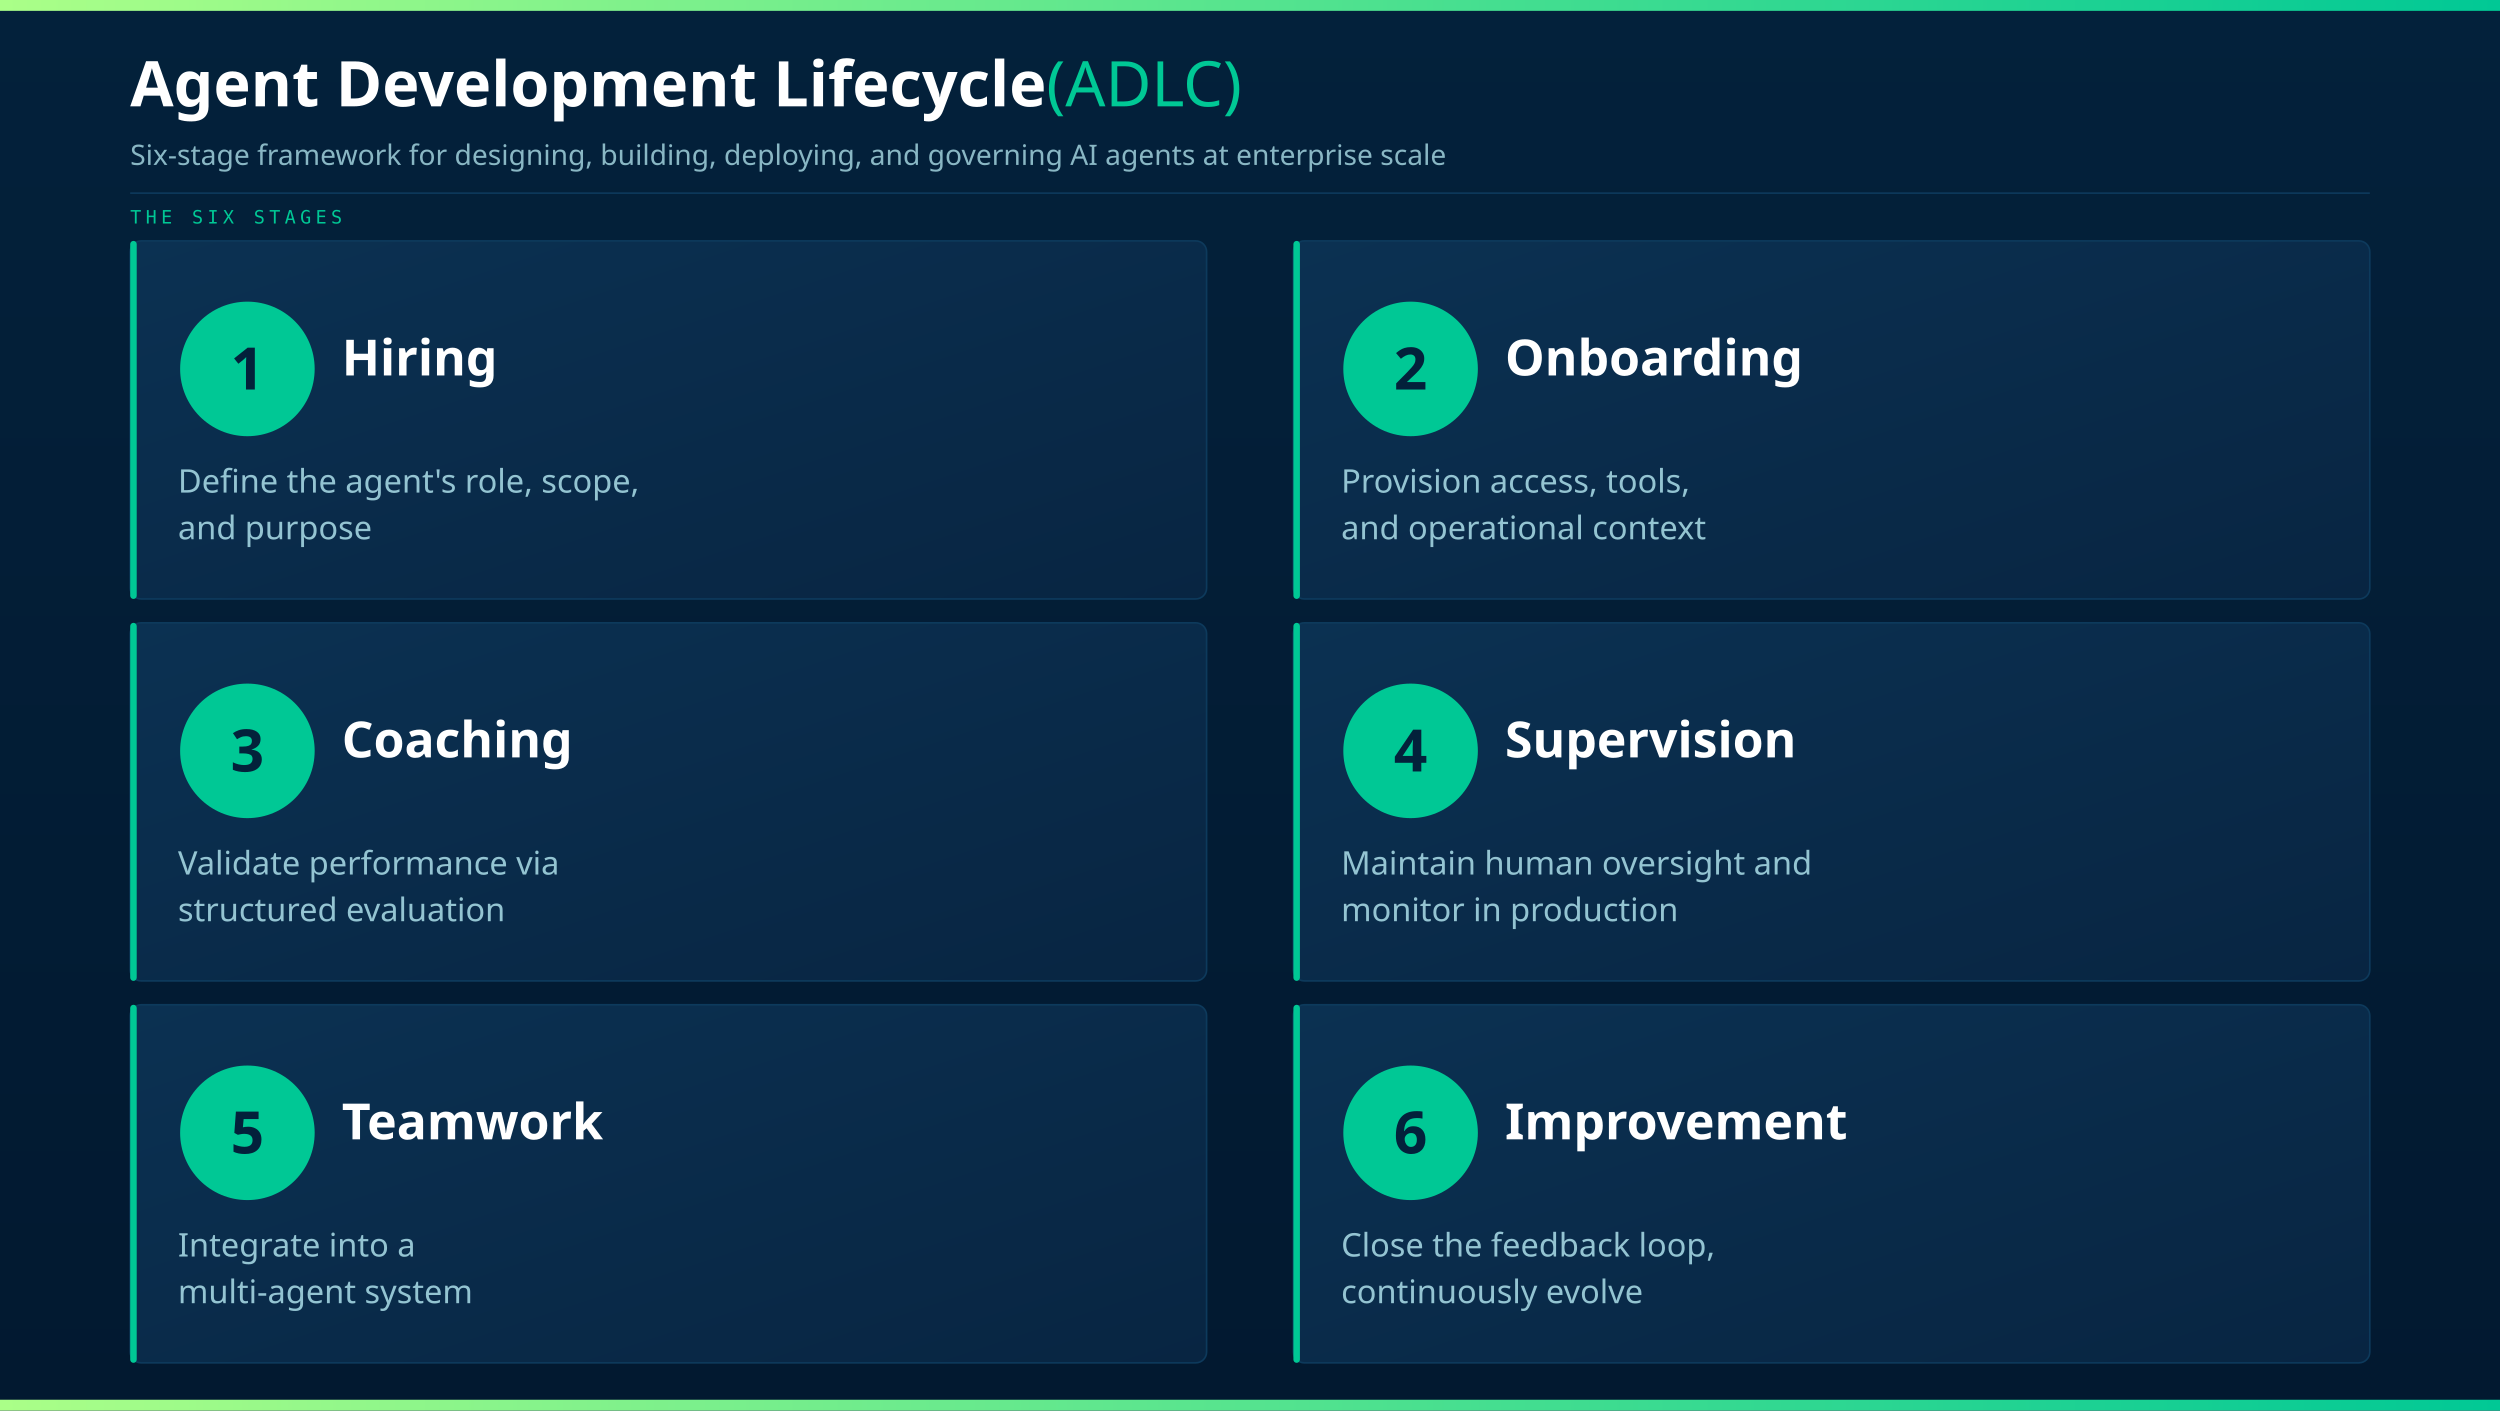
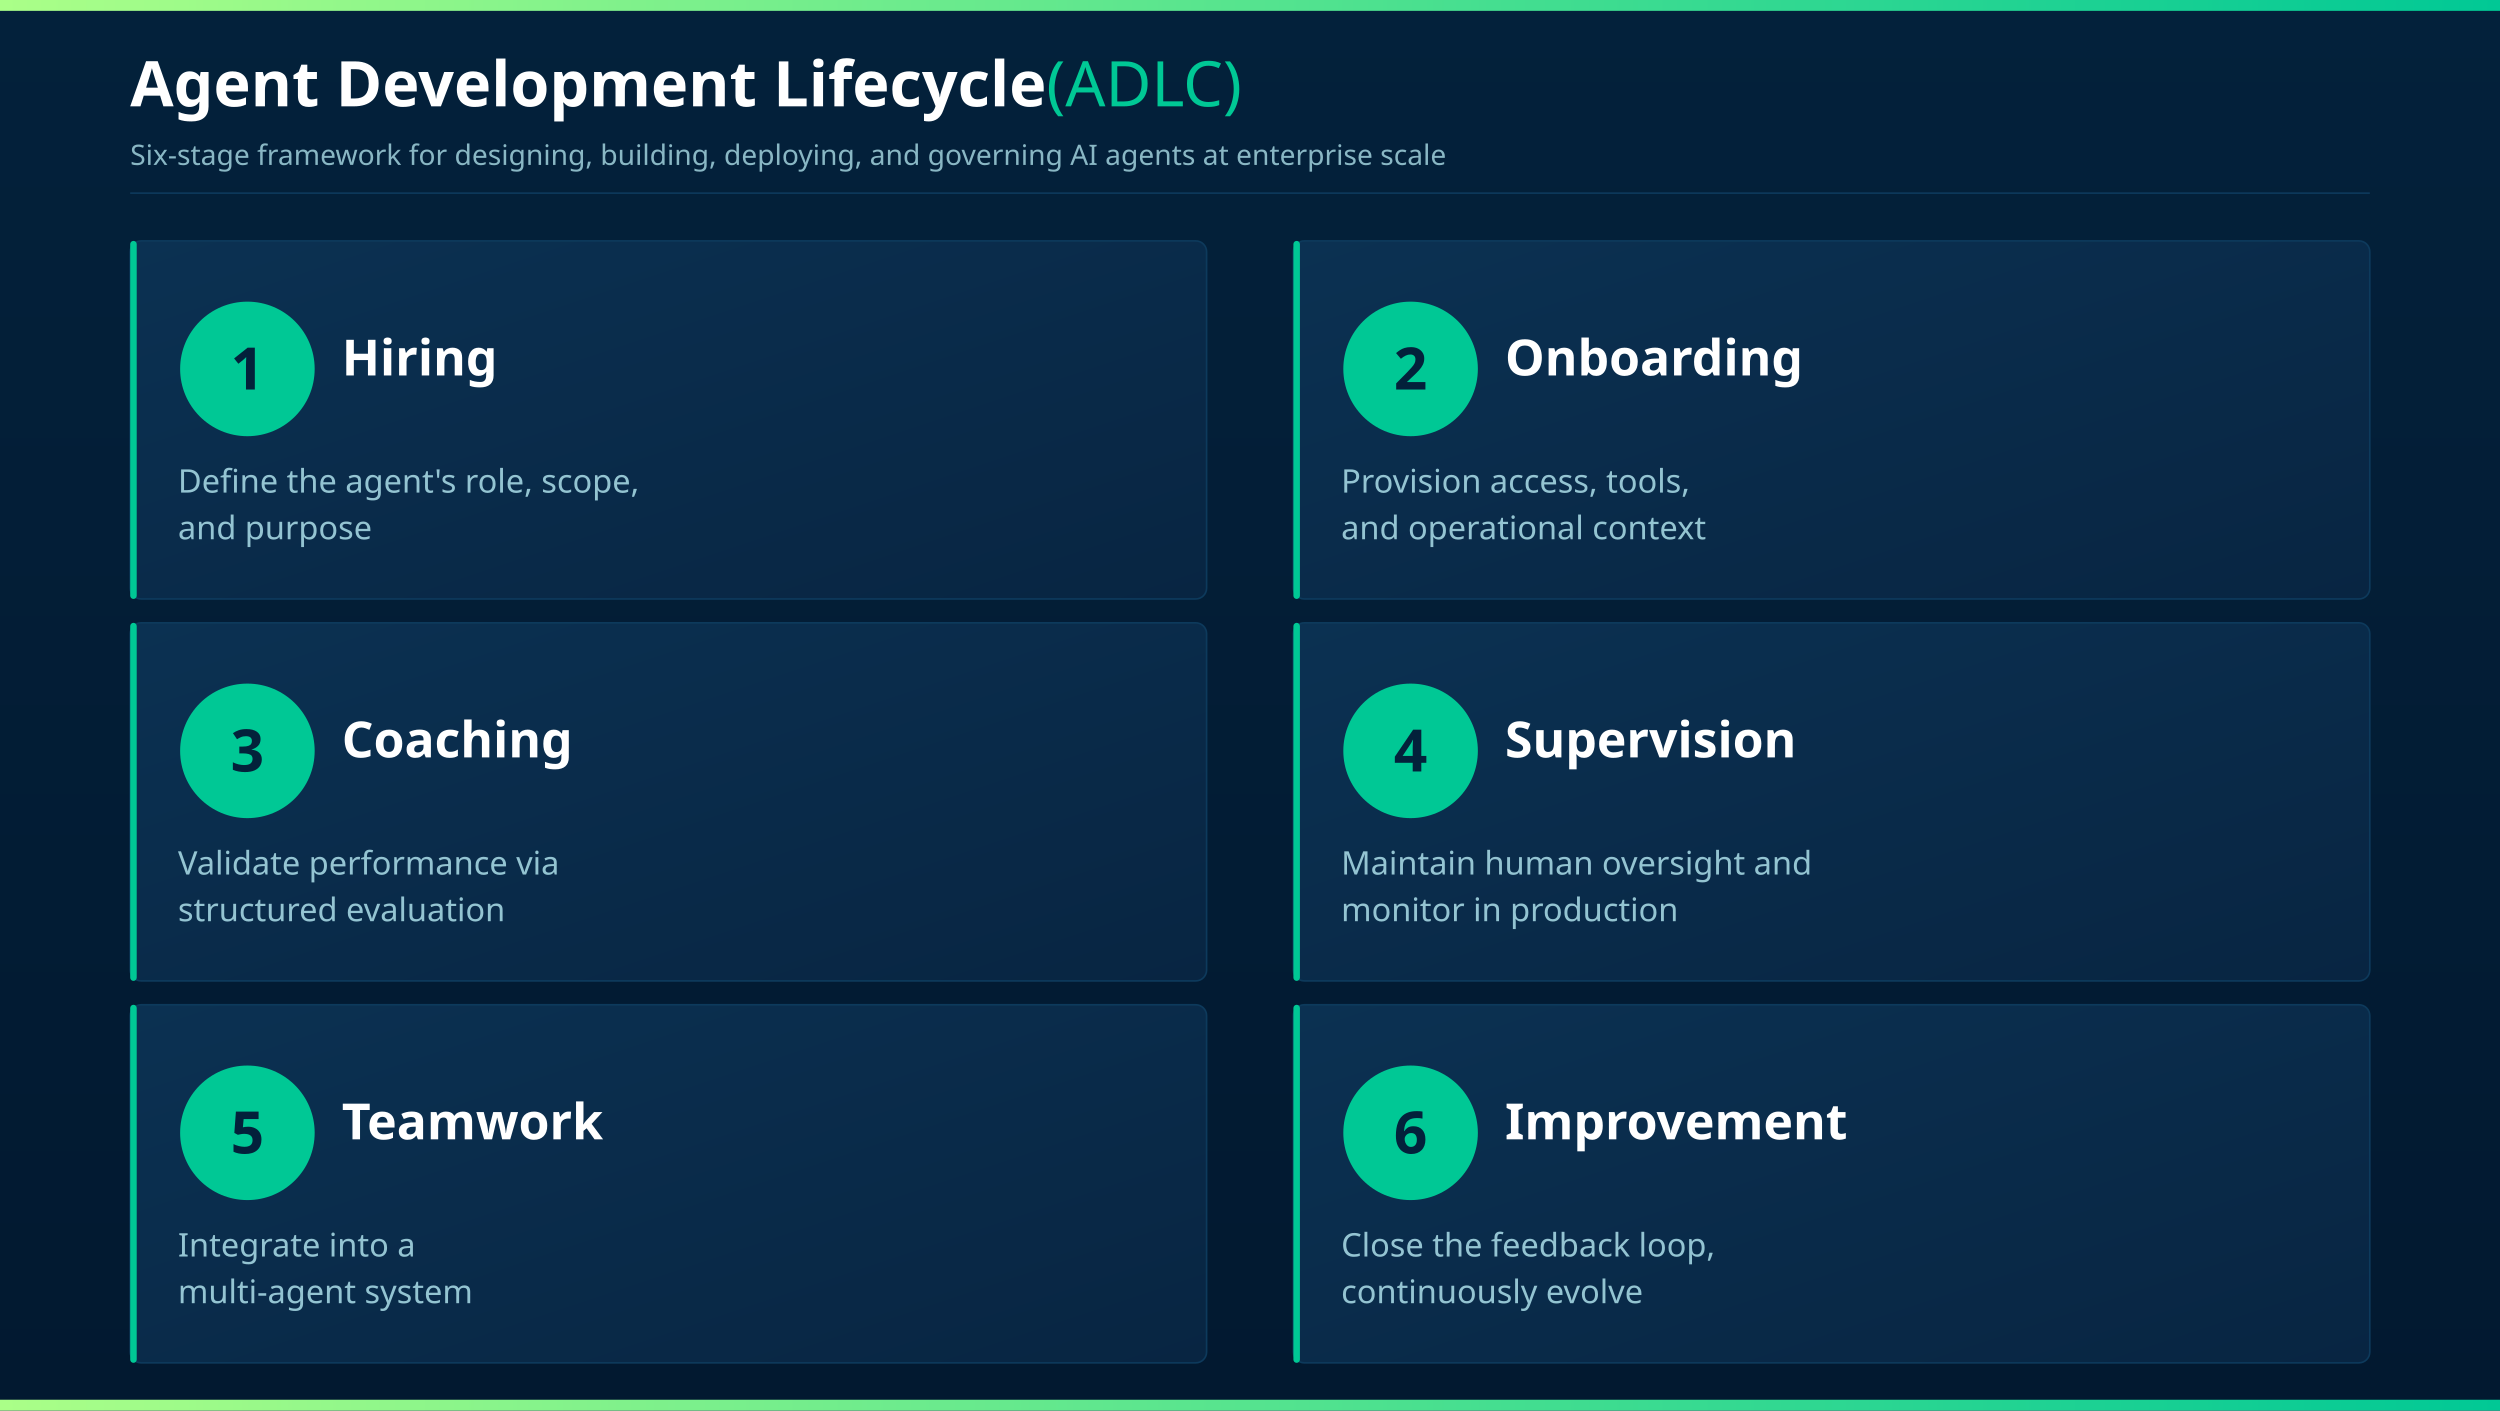
<svg xmlns="http://www.w3.org/2000/svg" width="2304" height="1300" viewBox="0 0 2304 1300">
  <defs>
    <linearGradient id="bgGrad" x1="0" y1="0" x2="0" y2="1">
      <stop offset="0%" stop-color="#03213B" />
      <stop offset="100%" stop-color="#021930" />
    </linearGradient>
    <linearGradient id="greenGrad" x1="0" y1="0" x2="1" y2="0">
      <stop offset="0%" stop-color="#ABFF88" />
      <stop offset="100%" stop-color="#00C895" />
    </linearGradient>
    <linearGradient id="cardGrad" x1="0" y1="0" x2="1" y2="1">
      <stop offset="0%" stop-color="#0B3152" />
      <stop offset="100%" stop-color="#082542" />
    </linearGradient>
  </defs>
  <rect width="2304" height="1300" fill="url(#bgGrad)" />
  <rect y="0" width="2304" height="10" fill="url(#greenGrad)" />
  <rect y="1290" width="2304" height="10" fill="url(#greenGrad)" />
  <text x="120" y="98" font-family="'Figtree', 'Segoe UI', sans-serif" font-size="58" font-weight="700" fill="#FFFFFF">Agent Development Lifecycle<tspan fill="#00C895" font-weight="300"> (ADLC)</tspan>
  </text>
  <text x="120" y="152" font-family="'Figtree', 'Segoe UI', sans-serif" font-size="26" fill="#C2F7FF" opacity="0.7">Six-stage framework for designing, building, deploying, and governing AI agents at enterprise scale</text>
  <line x1="120" y1="178" x2="2184" y2="178" stroke="#0D3A5C" stroke-width="1.5" />
-   <text x="120" y="206" font-family="'Space Mono', monospace" font-size="17" fill="#00C895" letter-spacing="4">THE SIX STAGES</text>
  <rect x="120" y="222" width="992" height="330" rx="10" fill="url(#cardGrad)" stroke="#0D3A5C" stroke-width="1.5" />
  <rect x="120" y="222" width="6" height="330" rx="3" fill="#00C895" />
  <circle cx="228" cy="340" r="62" fill="#00C895" />
  <text x="228" y="359" font-family="'Figtree', sans-serif" font-size="54" font-weight="700" fill="#03213B" text-anchor="middle">1</text>
  <text x="315" y="346" font-family="'Figtree', sans-serif" font-size="46" font-weight="700" fill="#FFFFFF">Hiring</text>
  <text x="164" y="454" font-family="'Figtree', sans-serif" font-size="30" fill="#C2F7FF" opacity="0.75">Define the agent's role, scope,</text>
  <text x="164" y="497" font-family="'Figtree', sans-serif" font-size="30" fill="#C2F7FF" opacity="0.75">and purpose</text>
  <rect x="1192" y="222" width="992" height="330" rx="10" fill="url(#cardGrad)" stroke="#0D3A5C" stroke-width="1.5" />
  <rect x="1192" y="222" width="6" height="330" rx="3" fill="#00C895" />
  <circle cx="1300" cy="340" r="62" fill="#00C895" />
  <text x="1300" y="359" font-family="'Figtree', sans-serif" font-size="54" font-weight="700" fill="#03213B" text-anchor="middle">2</text>
  <text x="1387" y="346" font-family="'Figtree', sans-serif" font-size="46" font-weight="700" fill="#FFFFFF">Onboarding</text>
  <text x="1236" y="454" font-family="'Figtree', sans-serif" font-size="30" fill="#C2F7FF" opacity="0.75">Provision access, tools,</text>
  <text x="1236" y="497" font-family="'Figtree', sans-serif" font-size="30" fill="#C2F7FF" opacity="0.75">and operational context</text>
  <rect x="120" y="574" width="992" height="330" rx="10" fill="url(#cardGrad)" stroke="#0D3A5C" stroke-width="1.5" />
  <rect x="120" y="574" width="6" height="330" rx="3" fill="#00C895" />
  <circle cx="228" cy="692" r="62" fill="#00C895" />
  <text x="228" y="711" font-family="'Figtree', sans-serif" font-size="54" font-weight="700" fill="#03213B" text-anchor="middle">3</text>
  <text x="315" y="698" font-family="'Figtree', sans-serif" font-size="46" font-weight="700" fill="#FFFFFF">Coaching</text>
  <text x="164" y="806" font-family="'Figtree', sans-serif" font-size="30" fill="#C2F7FF" opacity="0.75">Validate performance via</text>
  <text x="164" y="849" font-family="'Figtree', sans-serif" font-size="30" fill="#C2F7FF" opacity="0.75">structured evaluation</text>
  <rect x="1192" y="574" width="992" height="330" rx="10" fill="url(#cardGrad)" stroke="#0D3A5C" stroke-width="1.5" />
  <rect x="1192" y="574" width="6" height="330" rx="3" fill="#00C895" />
  <circle cx="1300" cy="692" r="62" fill="#00C895" />
  <text x="1300" y="711" font-family="'Figtree', sans-serif" font-size="54" font-weight="700" fill="#03213B" text-anchor="middle">4</text>
  <text x="1387" y="698" font-family="'Figtree', sans-serif" font-size="46" font-weight="700" fill="#FFFFFF">Supervision</text>
  <text x="1236" y="806" font-family="'Figtree', sans-serif" font-size="30" fill="#C2F7FF" opacity="0.75">Maintain human oversight and</text>
  <text x="1236" y="849" font-family="'Figtree', sans-serif" font-size="30" fill="#C2F7FF" opacity="0.75">monitor in production</text>
  <rect x="120" y="926" width="992" height="330" rx="10" fill="url(#cardGrad)" stroke="#0D3A5C" stroke-width="1.5" />
  <rect x="120" y="926" width="6" height="330" rx="3" fill="#00C895" />
  <circle cx="228" cy="1044" r="62" fill="#00C895" />
  <text x="228" y="1063" font-family="'Figtree', sans-serif" font-size="54" font-weight="700" fill="#03213B" text-anchor="middle">5</text>
  <text x="315" y="1050" font-family="'Figtree', sans-serif" font-size="46" font-weight="700" fill="#FFFFFF">Teamwork</text>
  <text x="164" y="1158" font-family="'Figtree', sans-serif" font-size="30" fill="#C2F7FF" opacity="0.75">Integrate into a</text>
  <text x="164" y="1201" font-family="'Figtree', sans-serif" font-size="30" fill="#C2F7FF" opacity="0.75">multi-agent system</text>
  <rect x="1192" y="926" width="992" height="330" rx="10" fill="url(#cardGrad)" stroke="#0D3A5C" stroke-width="1.5" />
  <rect x="1192" y="926" width="6" height="330" rx="3" fill="#00C895" />
  <circle cx="1300" cy="1044" r="62" fill="#00C895" />
  <text x="1300" y="1063" font-family="'Figtree', sans-serif" font-size="54" font-weight="700" fill="#03213B" text-anchor="middle">6</text>
  <text x="1387" y="1050" font-family="'Figtree', sans-serif" font-size="46" font-weight="700" fill="#FFFFFF">Improvement</text>
  <text x="1236" y="1158" font-family="'Figtree', sans-serif" font-size="30" fill="#C2F7FF" opacity="0.75">Close the feedback loop,</text>
  <text x="1236" y="1201" font-family="'Figtree', sans-serif" font-size="30" fill="#C2F7FF" opacity="0.75">continuously evolve</text>
</svg>
